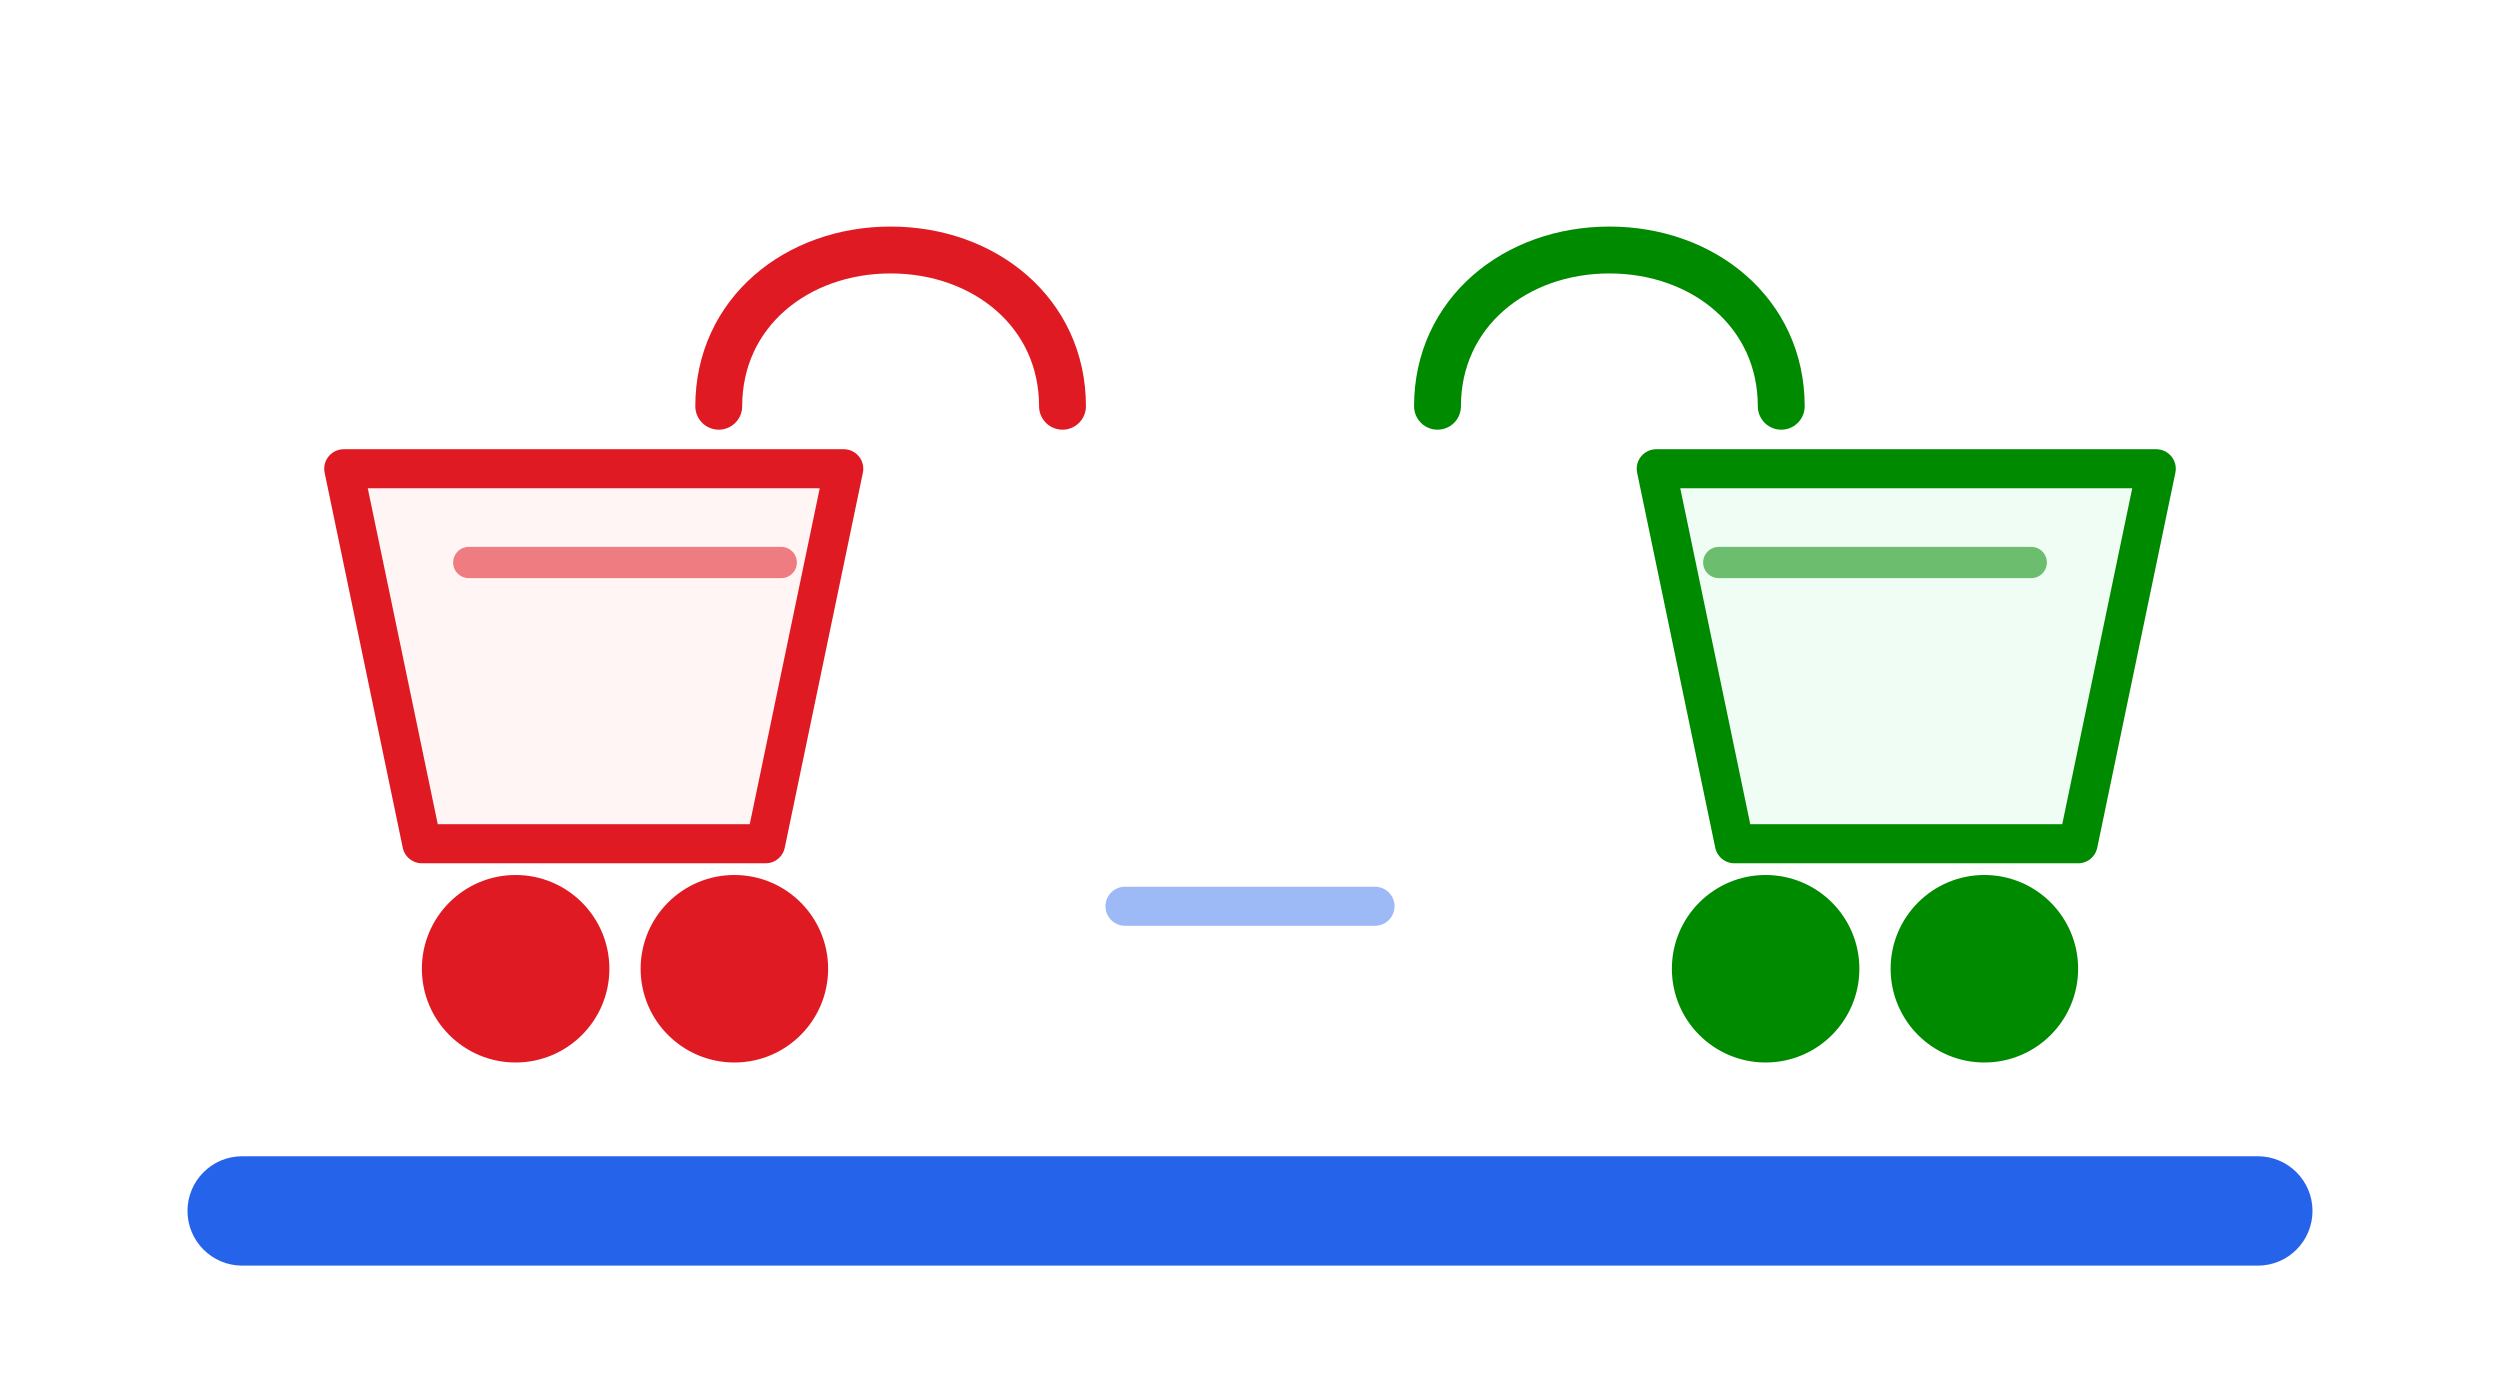
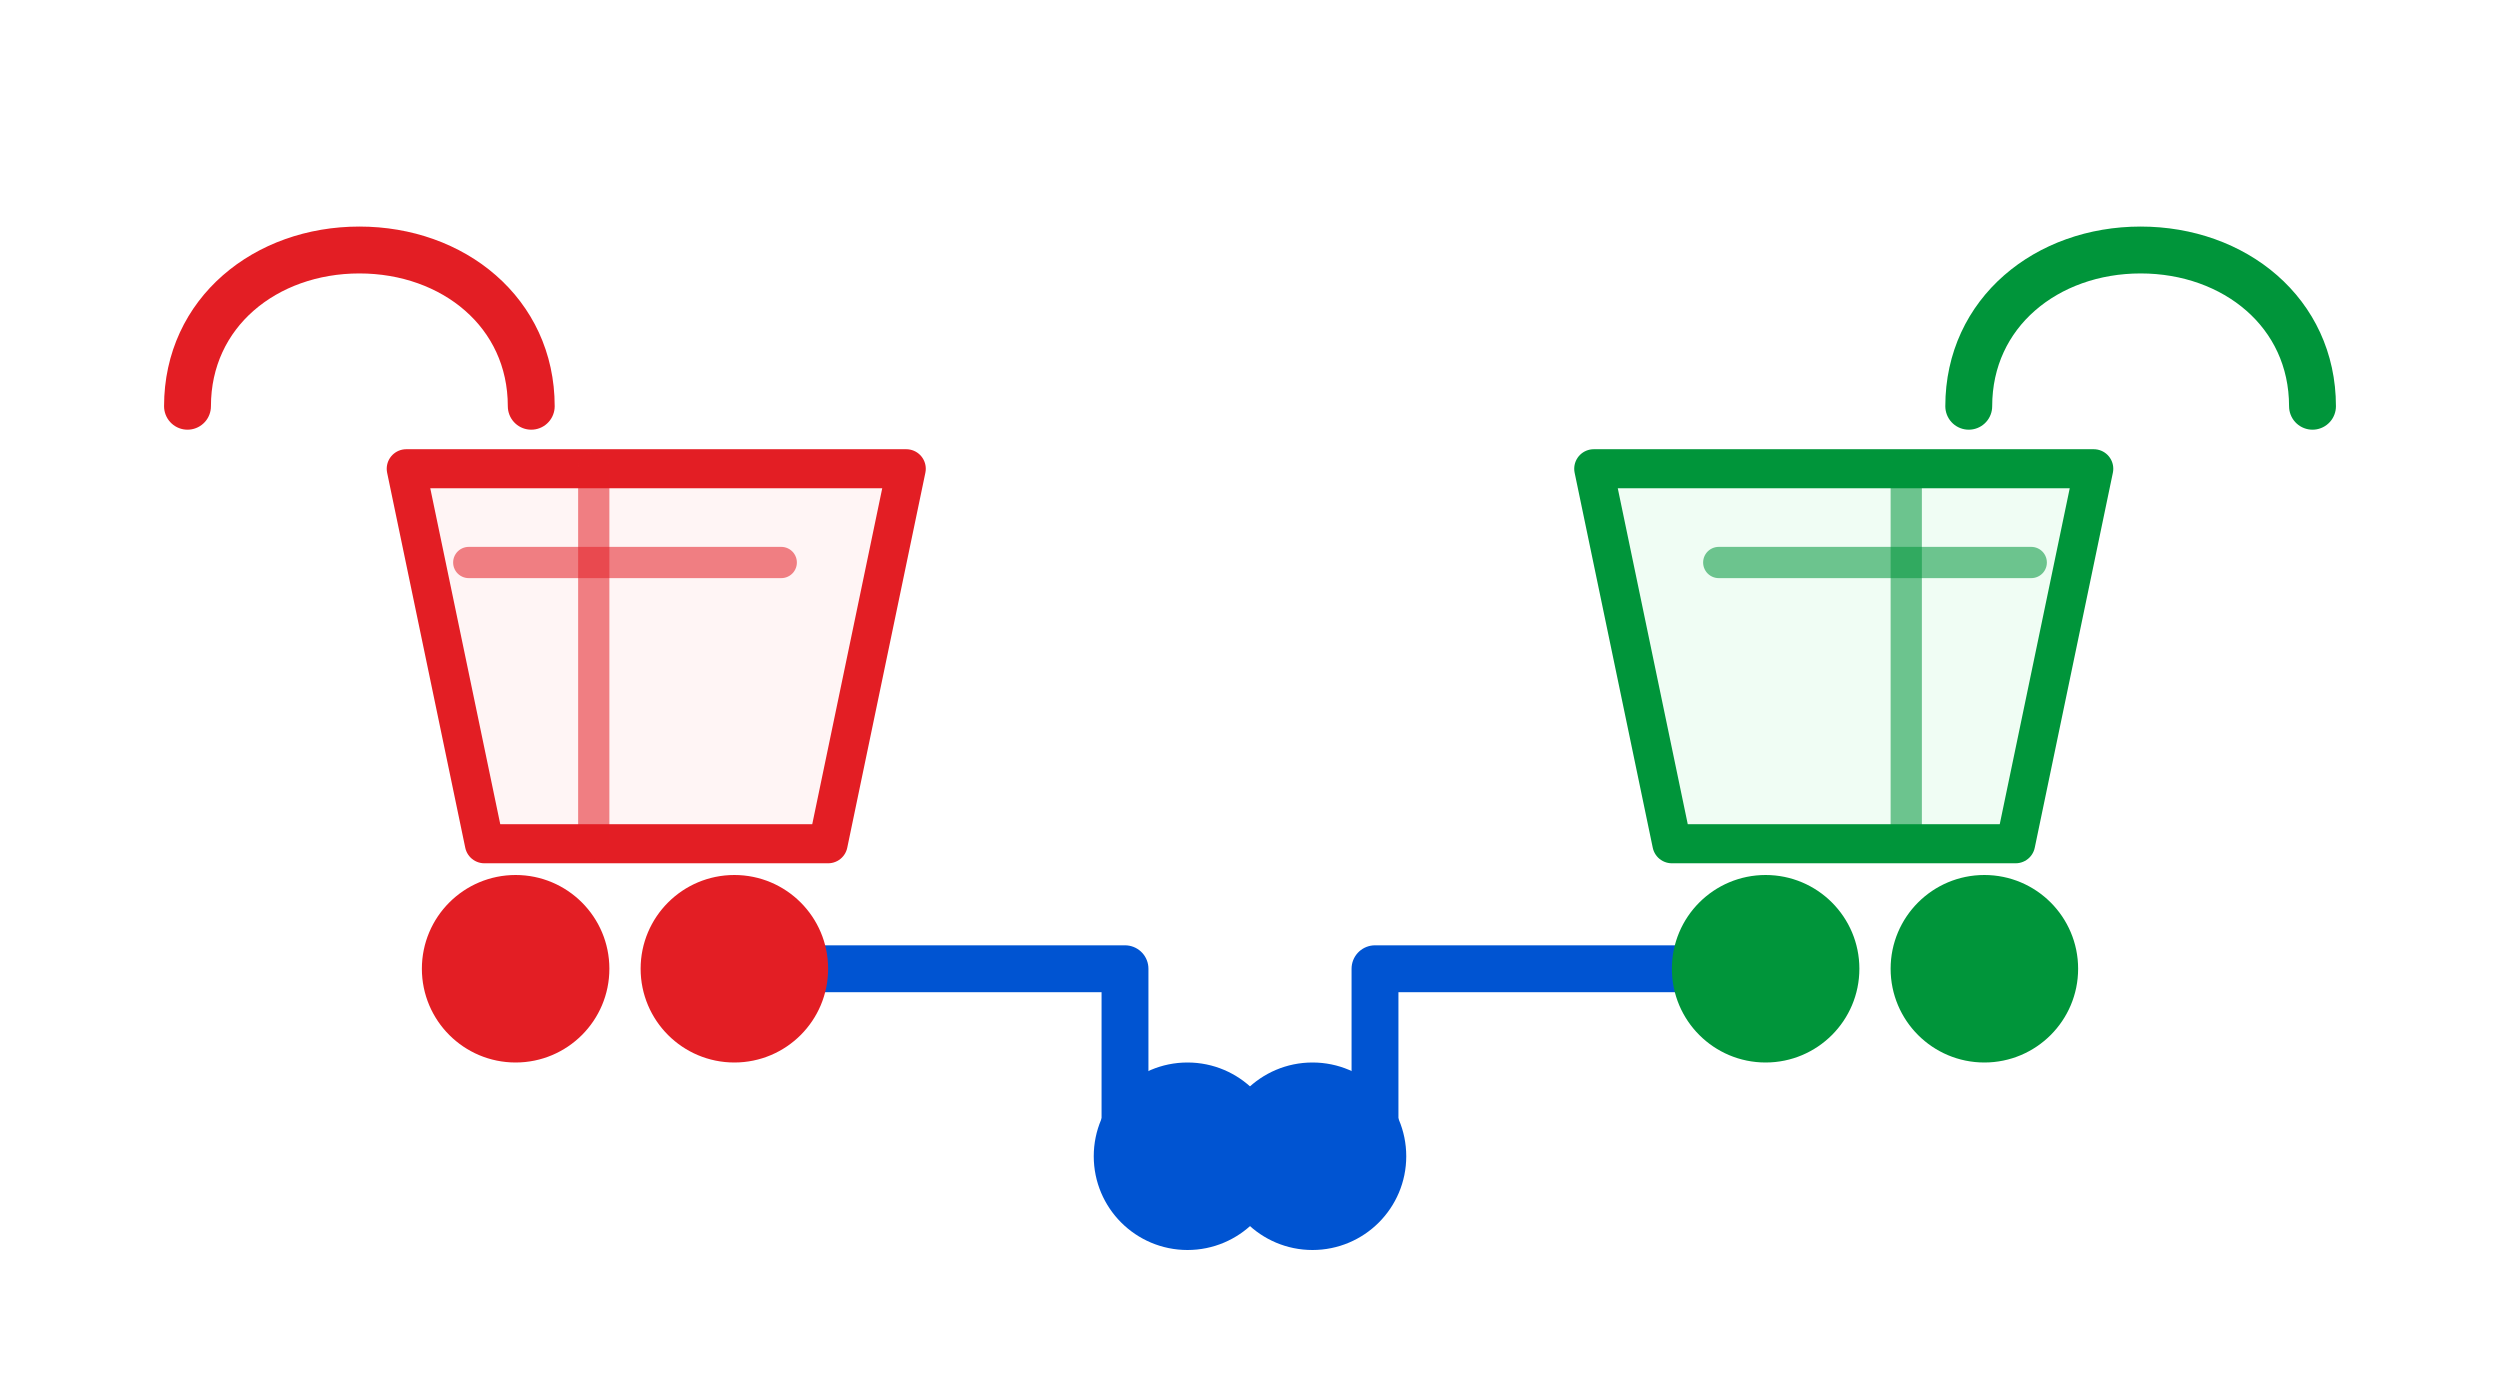
<svg xmlns="http://www.w3.org/2000/svg" viewBox="0 0 160 88" role="img" aria-labelledby="ssTitle">
-   <rect x="12" y="74" width="136" height="7" rx="3.5" fill="#2563eb" />
-   <g transform="translate(40,0) scale(-1,1) translate(-40,0)" fill="none" stroke-linecap="round" stroke-linejoin="round">
-     <path d="M34 26c0-6-5-10-11-10S12 20 12 26" stroke="#e01a22" stroke-width="3" />
-     <path d="M36 30h22l-5 24H31L26 30h10z" fill="#fff5f5" stroke="#e01a22" stroke-width="2.5" />
-     <line x1="30" y1="36" x2="50" y2="36" stroke="#e01a22" stroke-width="2" opacity="0.55" />
-     <circle cx="33" cy="62" r="5" fill="#e01a22" stroke="#e01a22" stroke-width="2" />
-     <circle cx="47" cy="62" r="5" fill="#e01a22" stroke="#e01a22" stroke-width="2" />
+   <g fill="none" stroke-linecap="round" stroke-linejoin="round">
+     <g stroke="#0054D2" stroke-width="3">
+       <path d="M47 62 H72 V74 H88 V74 H88 V62 H113" />
+       <path d="M72 74 H88" />
+     </g>
+     <circle cx="76" cy="74" r="5" fill="#0054D2" stroke="#0054D2" stroke-width="2" />
+     <circle cx="84" cy="74" r="5" fill="#0054D2" stroke="#0054D2" stroke-width="2" />
+     <path d="M34 26c0-6-5-10-11-10S12 20 12 26" stroke="#E31E24" stroke-width="3" />
+     <path d="M36 30h22l-5 24H31L26 30h10z" fill="#fff5f5" stroke="#E31E24" stroke-width="2.5" />
+     <line x1="30" y1="36" x2="50" y2="36" stroke="#E31E24" stroke-width="2" opacity="0.55" />
+     <line x1="38" y1="30" x2="38" y2="54" stroke="#E31E24" stroke-width="2" opacity="0.55" />
+     <circle cx="33" cy="62" r="5" fill="#E31E24" stroke="#E31E24" stroke-width="2" />
+     <circle cx="47" cy="62" r="5" fill="#E31E24" stroke="#E31E24" stroke-width="2" />
+     <path d="M126 26c0-6 5-10 11-10s11 4 11 10" stroke="#00953A" stroke-width="3" />
+     <path d="M124 30H102l5 24h22l5-24H114z" fill="#f0fdf4" stroke="#00953A" stroke-width="2.5" />
+     <line x1="110" y1="36" x2="130" y2="36" stroke="#00953A" stroke-width="2" opacity="0.55" />
+     <line x1="122" y1="30" x2="122" y2="54" stroke="#00953A" stroke-width="2" opacity="0.55" />
+     <circle cx="113" cy="62" r="5" fill="#00953A" stroke="#00953A" stroke-width="2" />
+     <circle cx="127" cy="62" r="5" fill="#00953A" stroke="#00953A" stroke-width="2" />
  </g>
-   <g transform="translate(120,0) scale(-1,1) translate(-120,0)" fill="none" stroke-linecap="round" stroke-linejoin="round">
-     <path d="M126 26c0-6 5-10 11-10s11 4 11 10" stroke="#008a00" stroke-width="3" />
-     <path d="M124 30H102l5 24h22l5-24H114z" fill="#f0fdf4" stroke="#008a00" stroke-width="2.5" />
-     <line x1="110" y1="36" x2="130" y2="36" stroke="#008a00" stroke-width="2" opacity="0.55" />
-     <circle cx="113" cy="62" r="5" fill="#008a00" stroke="#008a00" stroke-width="2" />
-     <circle cx="127" cy="62" r="5" fill="#008a00" stroke="#008a00" stroke-width="2" />
-   </g>
-   <path d="M72 58h16" stroke="#2563eb" stroke-width="2.5" stroke-linecap="round" opacity="0.45" />
</svg>
